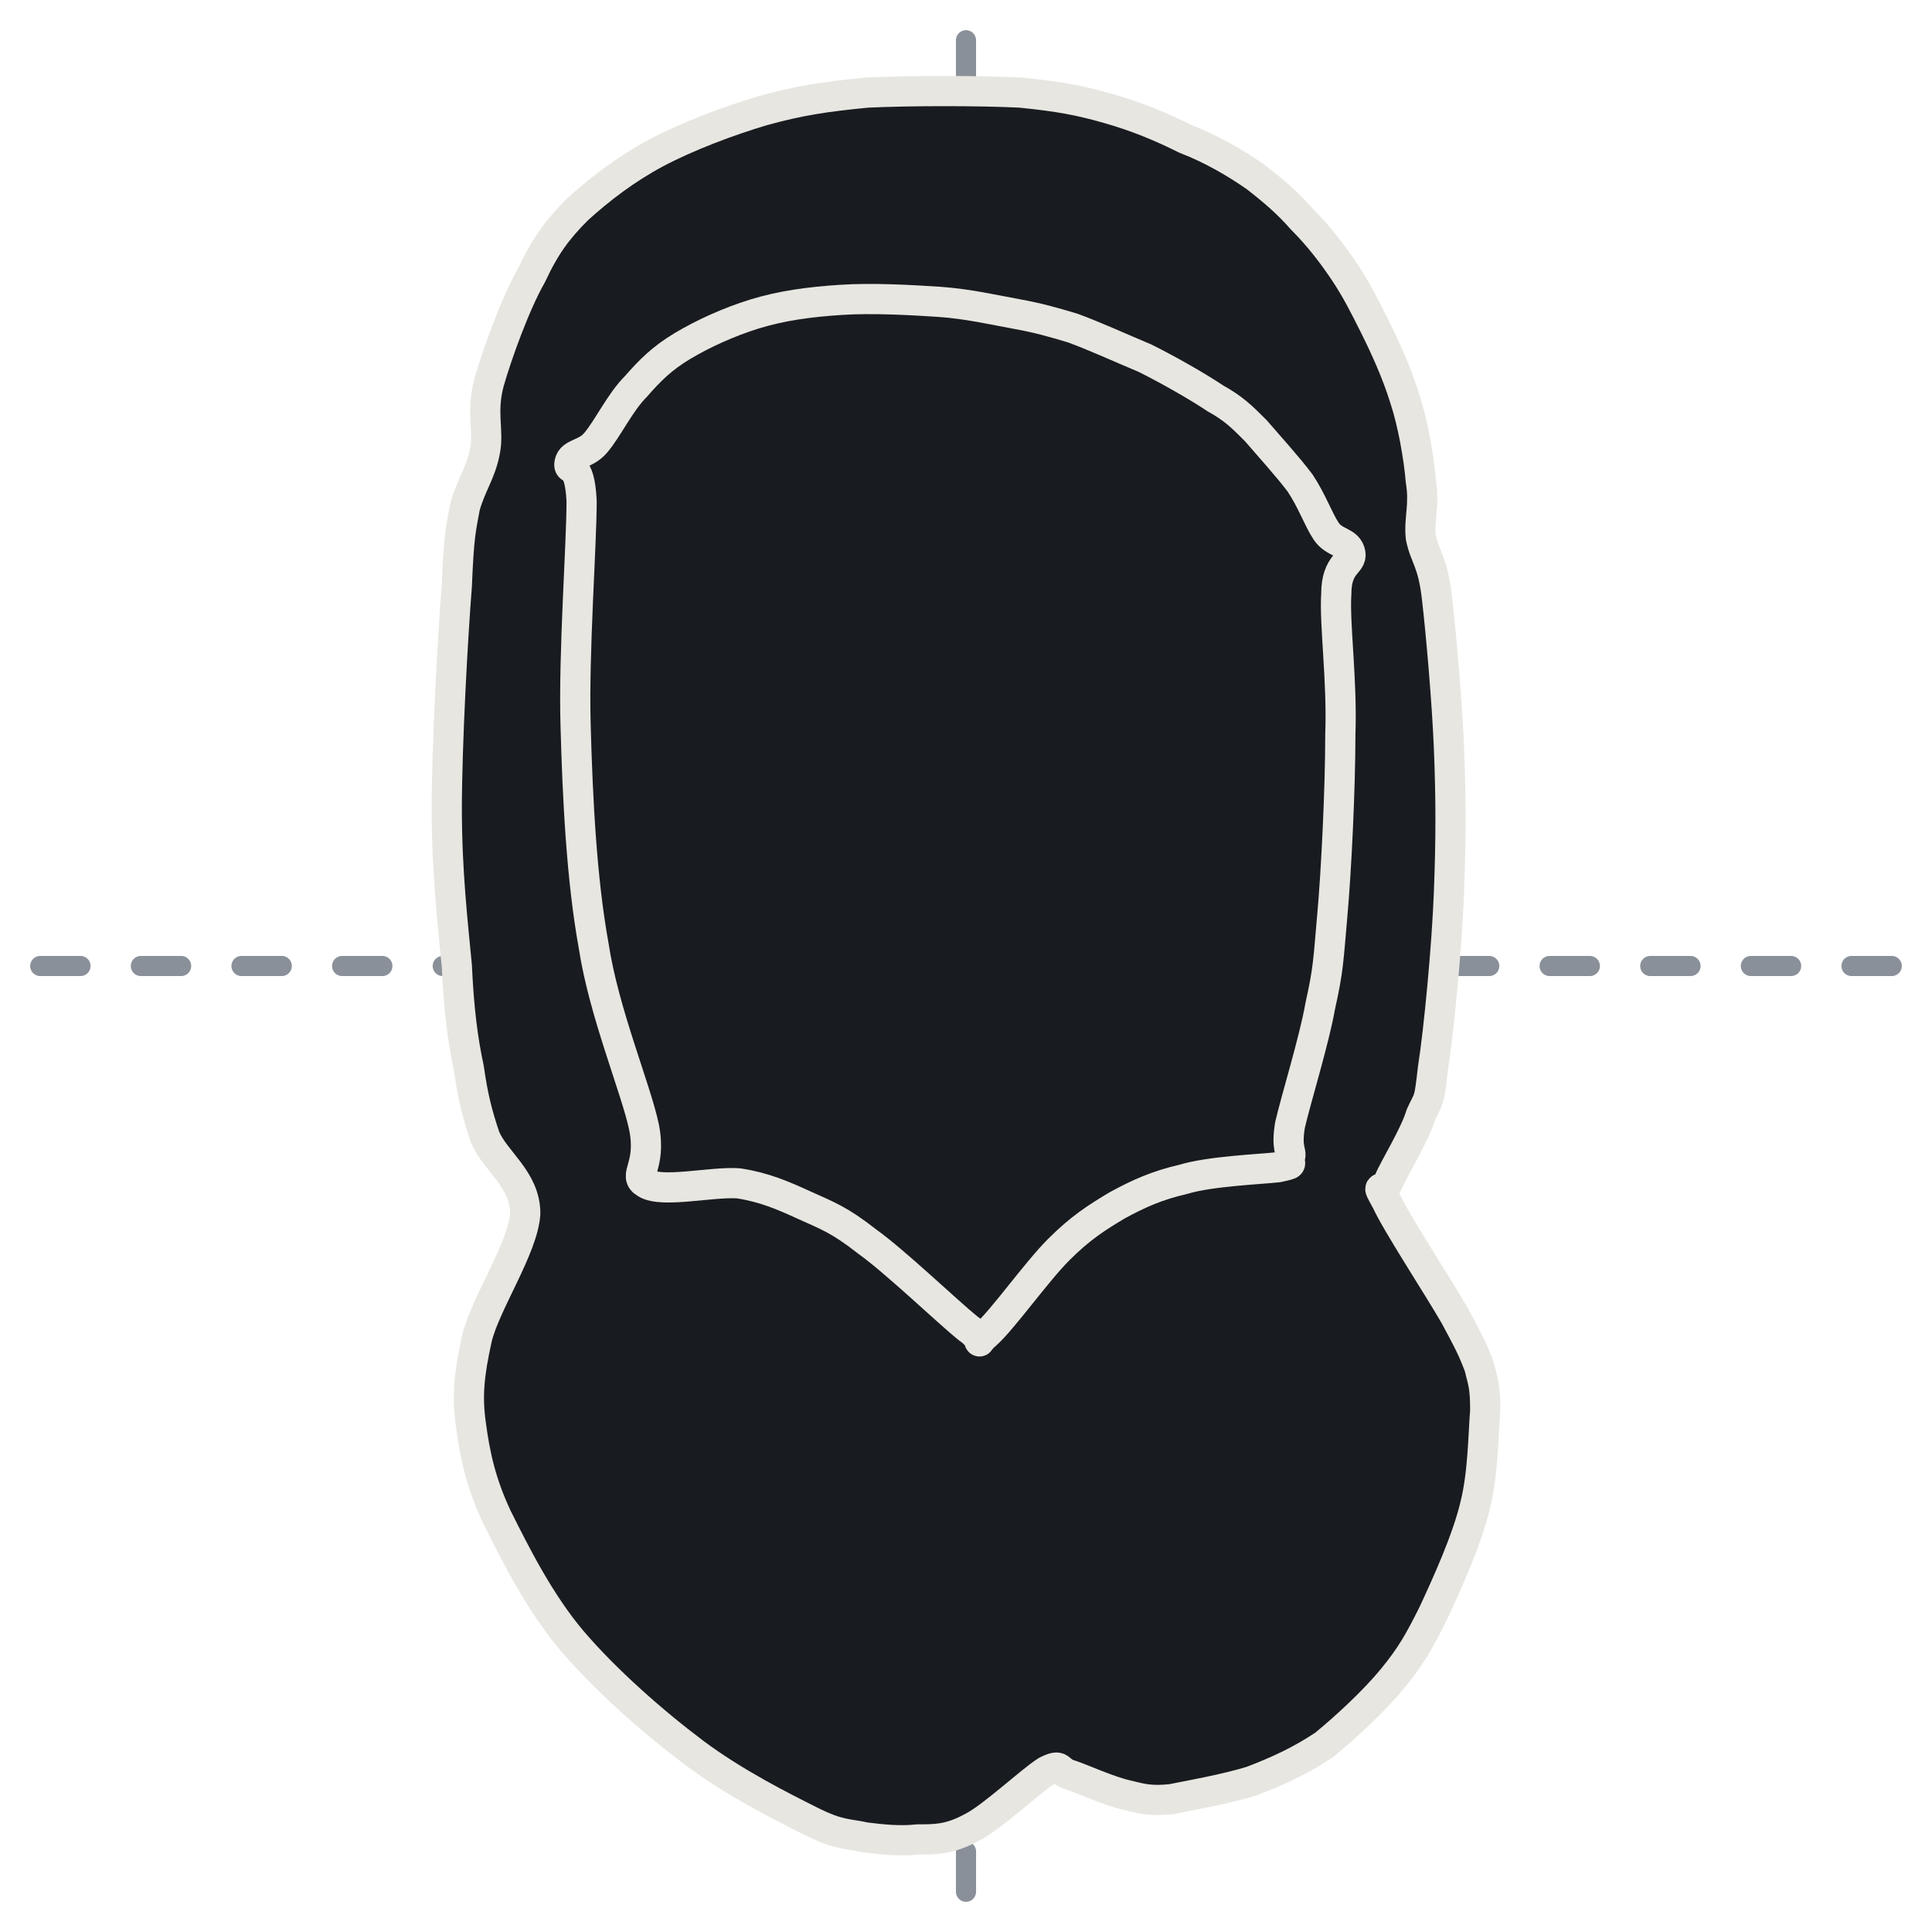
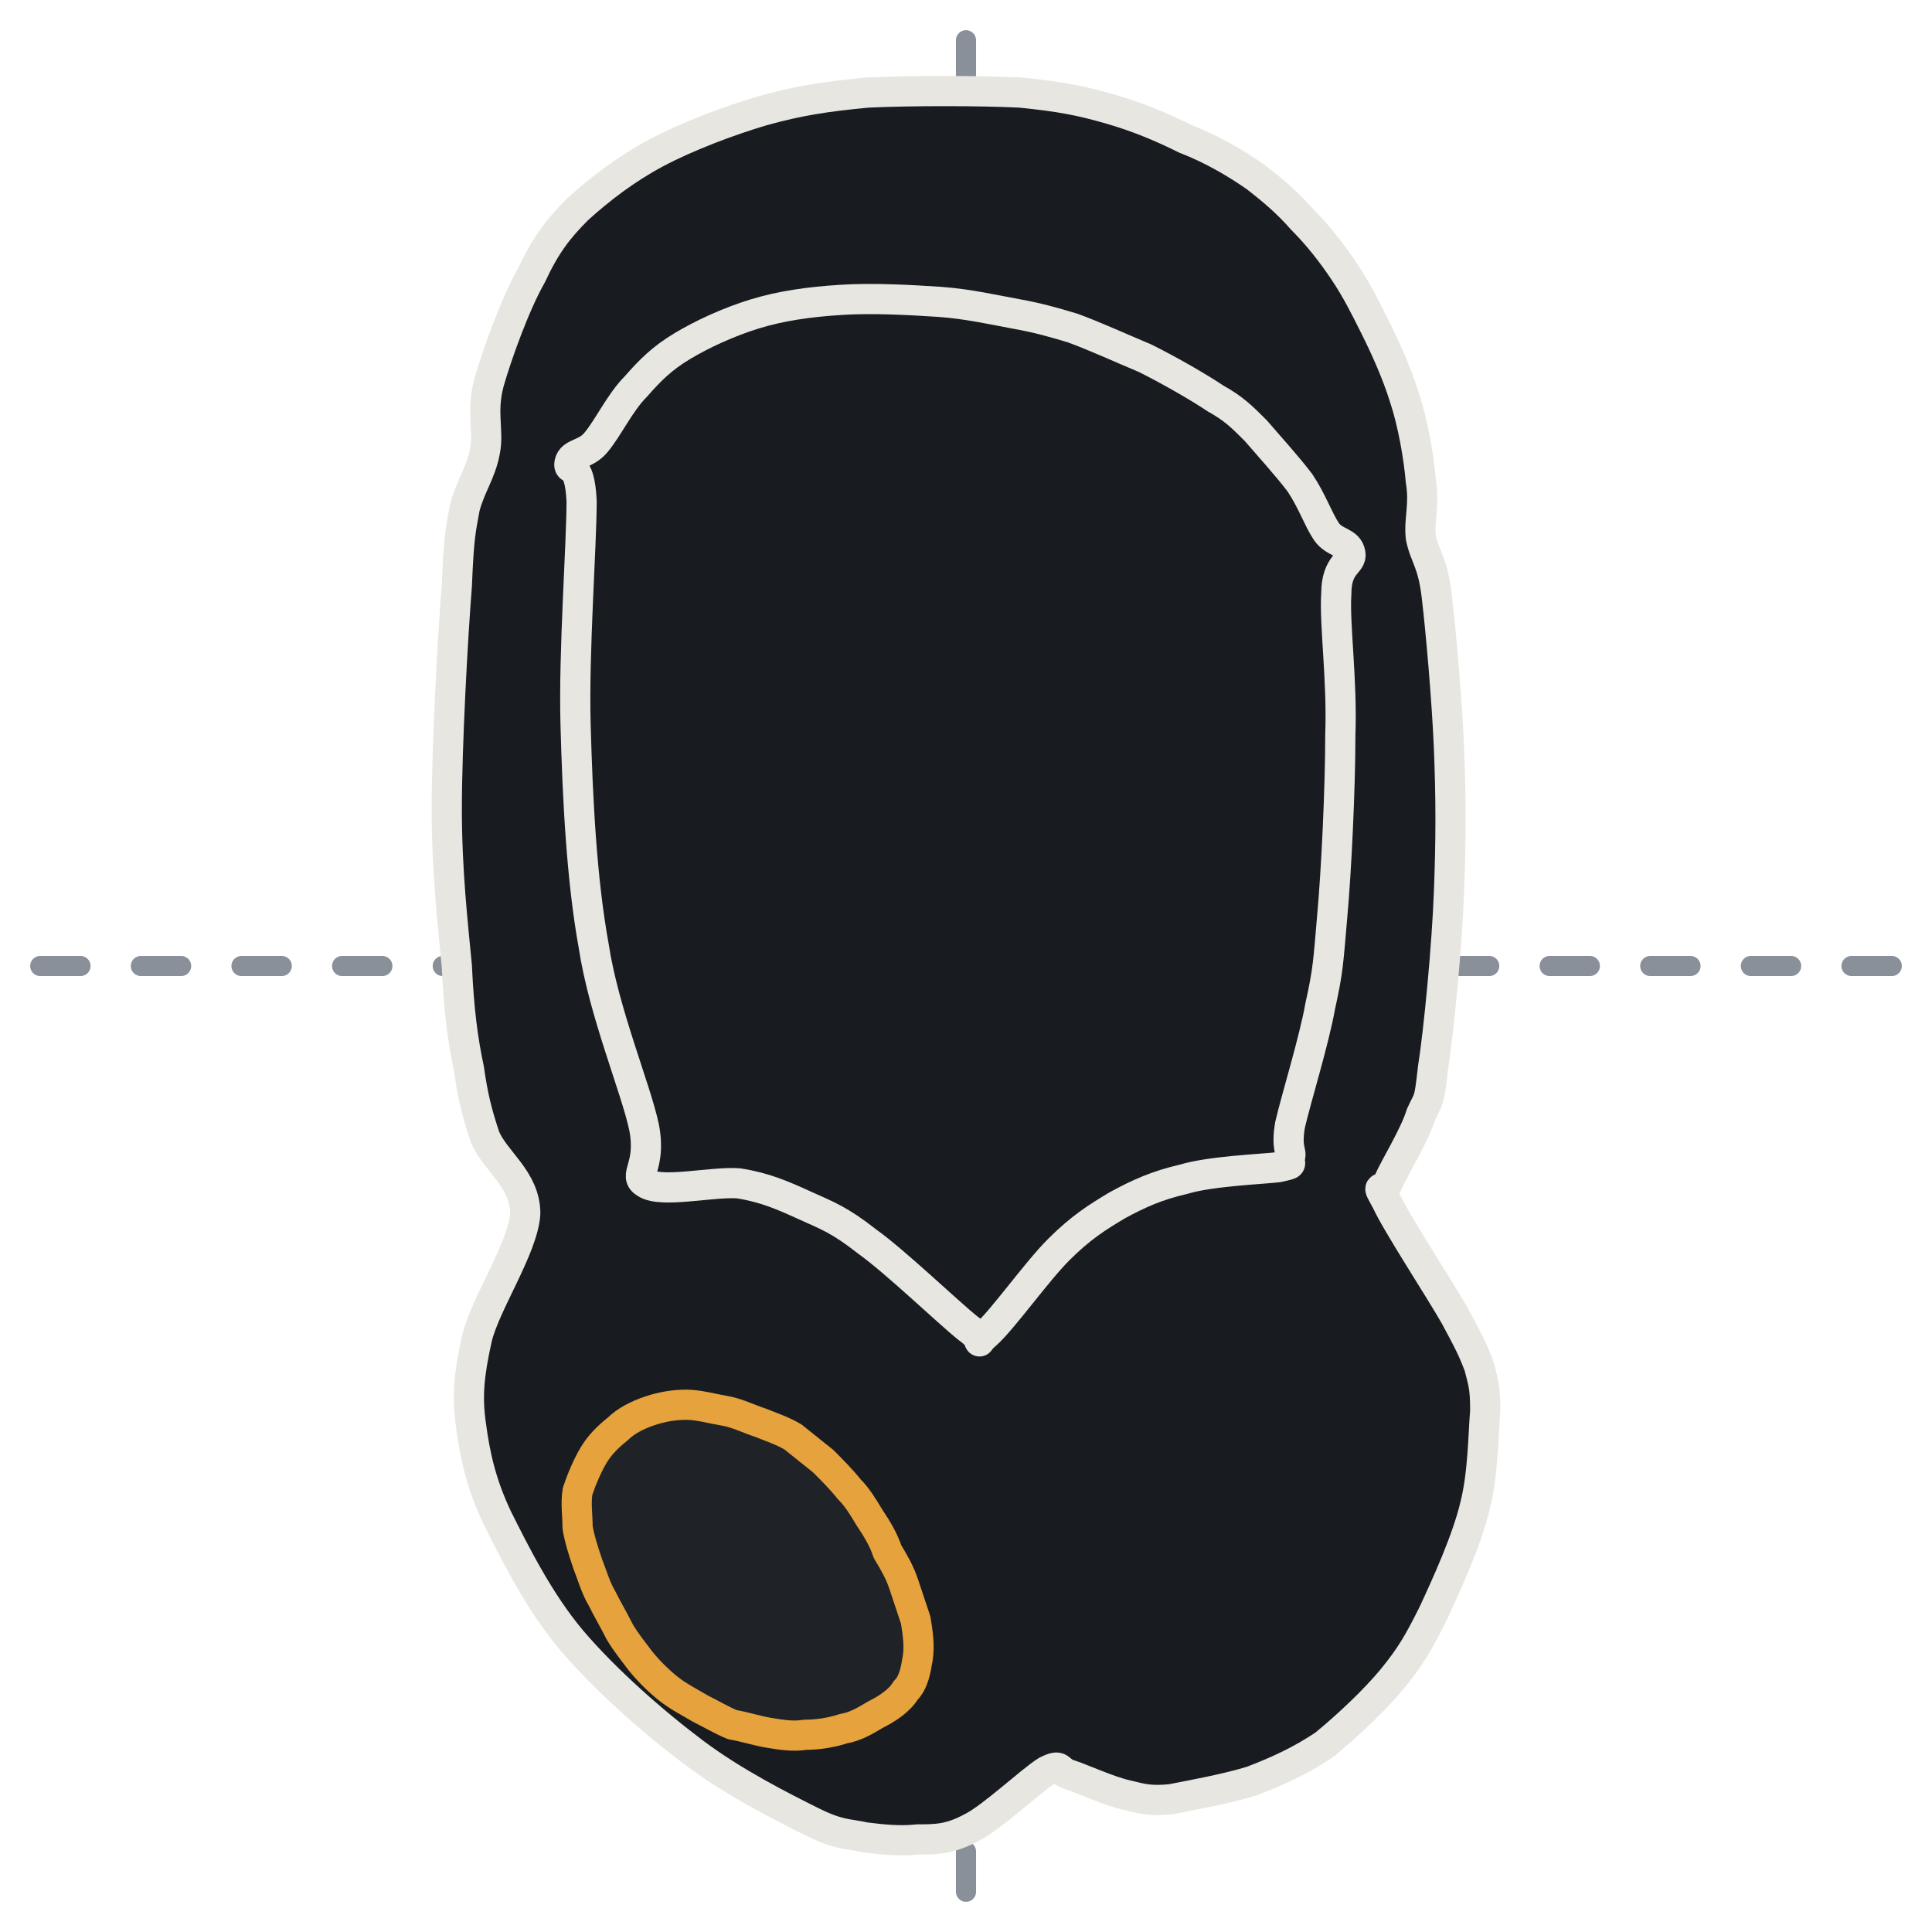
<svg xmlns="http://www.w3.org/2000/svg" viewBox="0 0 96 96" width="96" height="96" role="img" aria-label="Jabra Elite Flex">
  <path d="M48.0 2.0L48.0 4.0M48.0 7.0L48.0 9.0M48.0 12.0L48.0 14.0M48.0 17.0L48.0 19.0M48.0 22.0L48.0 24.0M48.0 27.0L48.0 29.0M48.0 32.0L48.0 34.0M48.0 37.0L48.0 39.0M48.0 42.0L48.0 44.0M48.0 47.0L48.0 49.0M48.0 52.0L48.0 54.0M48.0 57.0L48.0 59.0M48.0 62.0L48.0 64.0M48.0 67.0L48.0 69.0M48.0 72.0L48.0 74.0M48.0 77.0L48.0 79.0M48.0 82.0L48.0 84.0M48.0 87.0L48.0 89.0M48.0 92.0L48.0 94.0M2.0 48.0L4.0 48.0M7.0 48.0L9.0 48.0M12.0 48.0L14.0 48.0M17.0 48.0L19.0 48.0M22.0 48.0L24.0 48.0M27.0 48.0L29.0 48.0M32.0 48.0L34.0 48.0M37.0 48.0L39.0 48.0M42.0 48.0L44.0 48.0M47.0 48.0L49.0 48.0M52.0 48.0L54.0 48.0M57.0 48.0L59.0 48.0M62.0 48.0L64.0 48.0M67.0 48.0L69.0 48.0M72.0 48.0L74.0 48.0M77.0 48.0L79.0 48.0M82.0 48.0L84.0 48.0M87.0 48.0L89.0 48.0M92.0 48.0L94.0 48.0" fill="none" stroke="#8A9099" stroke-width="1.0" stroke-linecap="round" stroke-linejoin="round" />
  <path d="M43.1 4.6C45.2 4.5 48.7 4.5 50.7 4.6C52.7 4.8 53.7 5.0 55.1 5.4C56.5 5.8 57.7 6.3 58.9 6.9C60.2 7.4 61.4 8.1 62.4 8.8C63.3 9.5 64.0 10.1 64.7 10.9C65.5 11.7 66.2 12.6 66.8 13.5C67.4 14.4 67.8 15.2 68.3 16.2C68.8 17.2 69.4 18.5 69.8 19.8C70.2 21.0 70.5 22.7 70.6 23.9C70.8 25.1 70.5 25.8 70.6 26.7C70.8 27.7 71.2 27.9 71.4 29.7C71.6 31.4 71.9 34.8 72.0 37.2C72.1 39.7 72.1 41.7 72.0 44.3C71.9 47.0 71.5 51.2 71.2 53.1C71.0 54.9 71.0 54.5 70.6 55.4C70.3 56.4 69.3 58.0 69.0 58.7C68.7 59.4 68.3 58.6 68.9 59.7C69.4 60.8 71.5 64.0 72.3 65.4C73.0 66.7 73.2 67.1 73.5 67.9C73.7 68.7 73.8 68.9 73.8 70.1C73.7 71.3 73.7 73.2 73.3 74.8C72.9 76.5 71.9 78.7 71.2 80.2C70.5 81.6 70.1 82.3 69.2 83.4C68.3 84.5 66.9 85.8 65.8 86.7C64.6 87.5 63.5 88.0 62.2 88.5C60.9 88.9 59.2 89.2 58.2 89.4C57.2 89.5 56.8 89.4 56.0 89.2C55.1 89.0 53.8 88.4 53.2 88.2C52.5 88.0 52.8 87.6 52.0 88.0C51.2 88.5 49.3 90.3 48.3 90.8C47.2 91.4 46.5 91.4 45.6 91.4C44.7 91.5 43.8 91.4 43.0 91.3C42.1 91.1 41.7 91.2 40.3 90.5C38.9 89.8 36.5 88.6 34.5 87.1C32.5 85.6 30.1 83.5 28.4 81.5C26.8 79.6 25.6 77.2 24.7 75.4C23.9 73.7 23.6 72.3 23.4 70.8C23.2 69.4 23.3 68.3 23.7 66.5C24.1 64.8 26.0 62.0 26.1 60.3C26.1 58.6 24.6 57.7 24.1 56.5C23.7 55.3 23.5 54.5 23.3 53.1C23.0 51.7 22.8 50.2 22.7 48.0C22.5 45.9 22.2 43.3 22.2 40.2C22.2 37.0 22.5 31.6 22.7 29.1C22.8 26.6 22.9 26.3 23.1 25.2C23.4 24.1 23.9 23.5 24.1 22.4C24.3 21.4 23.9 20.5 24.3 19.0C24.7 17.6 25.6 15.1 26.4 13.7C27.1 12.2 27.7 11.4 28.7 10.4C29.8 9.4 31.1 8.4 32.6 7.6C34.1 6.8 36.2 6.0 37.9 5.5C39.7 5.0 41.0 4.8 43.1 4.6Z" fill="#181B1F" stroke="#E8E6E1" stroke-width="1.5" stroke-linecap="round" stroke-linejoin="round" />
+   <path d="M30.7 71.0C31.1 70.6 31.7 70.3 32.3 70.1C32.9 69.9 33.5 69.8 34.1 69.8C34.7 69.8 35.4 70.0 36.0 70.1C36.6 70.2 37.2 70.5 37.8 70.7C38.3 70.9 38.9 71.1 39.4 71.4C39.9 71.8 40.4 72.2 40.9 72.6C41.3 73.0 41.8 73.5 42.2 74.0C42.6 74.4 42.9 74.9 43.2 75.4C43.6 76.0 43.9 76.5 44.1 77.1C44.4 77.6 44.7 78.1 44.9 78.7C45.1 79.3 45.3 79.9 45.5 80.5C45.6 81.1 45.7 81.8 45.6 82.4C45.5 83.0 45.4 83.6 45.0 84.0C44.7 84.5 44.1 84.9 43.5 85.2C43.0 85.5 42.5 85.8 41.9 85.9C41.3 86.1 40.6 86.2 40.0 86.2C39.4 86.3 38.8 86.2 38.2 86.1C37.6 86.0 37.0 85.8 36.4 85.7C35.9 85.5 35.4 85.2 34.8 84.9C34.3 84.6 33.7 84.3 33.2 83.9C32.7 83.5 32.2 83.0 31.8 82.5C31.5 82.1 31.1 81.6 30.8 81.1C30.5 80.5 30.2 80.0 29.9 79.4C29.6 78.9 29.4 78.2 29.2 77.7C29.0 77.1 28.8 76.5 28.7 75.9C28.7 75.3 28.6 74.7 28.7 74.1C28.9 73.5 29.2 72.8 29.5 72.3C29.8 71.8 30.2 71.4 30.7 71.0Z" fill="#1F2328" stroke="#E6A23C" stroke-width="1.5" stroke-linecap="round" stroke-linejoin="round" />
  <path d="M41.8 14.9C43.3 14.8 45.2 14.9 46.7 15.0C48.1 15.1 49.4 15.4 50.5 15.6C51.6 15.8 52.3 16.0 53.3 16.3C54.4 16.7 55.7 17.3 56.9 17.8C58.1 18.4 59.5 19.2 60.4 19.8C61.3 20.3 61.7 20.7 62.4 21.4C63.0 22.1 64.0 23.2 64.6 24.0C65.2 24.9 65.5 25.8 65.9 26.4C66.3 27.0 67.0 26.9 67.1 27.5C67.2 28.0 66.4 28.0 66.4 29.5C66.3 31.0 66.7 33.8 66.6 36.5C66.6 39.2 66.4 43.3 66.2 45.5C66.0 47.8 66.0 48.2 65.6 50.0C65.3 51.7 64.4 54.6 64.1 55.9C63.9 57.1 64.2 57.2 64.1 57.5C64.0 57.9 64.4 57.8 63.5 58.0C62.6 58.1 60.1 58.2 58.8 58.6C57.5 58.9 56.6 59.3 55.5 59.9C54.5 60.5 53.7 61.0 52.6 62.1C51.5 63.2 49.8 65.6 49.0 66.3C48.3 66.9 49.1 66.7 48.1 66.0C47.1 65.2 44.5 62.7 43.1 61.7C41.7 60.6 41.1 60.4 40.0 59.9C38.9 59.4 38.0 59.0 36.7 58.8C35.4 58.7 32.9 59.3 32.1 58.8C31.4 58.4 32.4 58.0 32.0 56.0C31.6 54.1 30.0 50.3 29.5 47.0C28.9 43.7 28.7 39.7 28.6 36.0C28.5 32.4 28.9 27.1 28.9 24.9C28.8 22.8 28.2 23.5 28.3 23.0C28.4 22.5 29.1 22.6 29.6 22.0C30.2 21.3 30.8 20.0 31.6 19.2C32.3 18.4 32.9 17.8 33.9 17.2C34.9 16.6 36.2 16.0 37.5 15.6C38.8 15.2 40.2 15.0 41.8 14.9Z" fill="none" stroke="#E8E6E1" stroke-width="1.5" stroke-linecap="round" stroke-linejoin="round" />
</svg>
